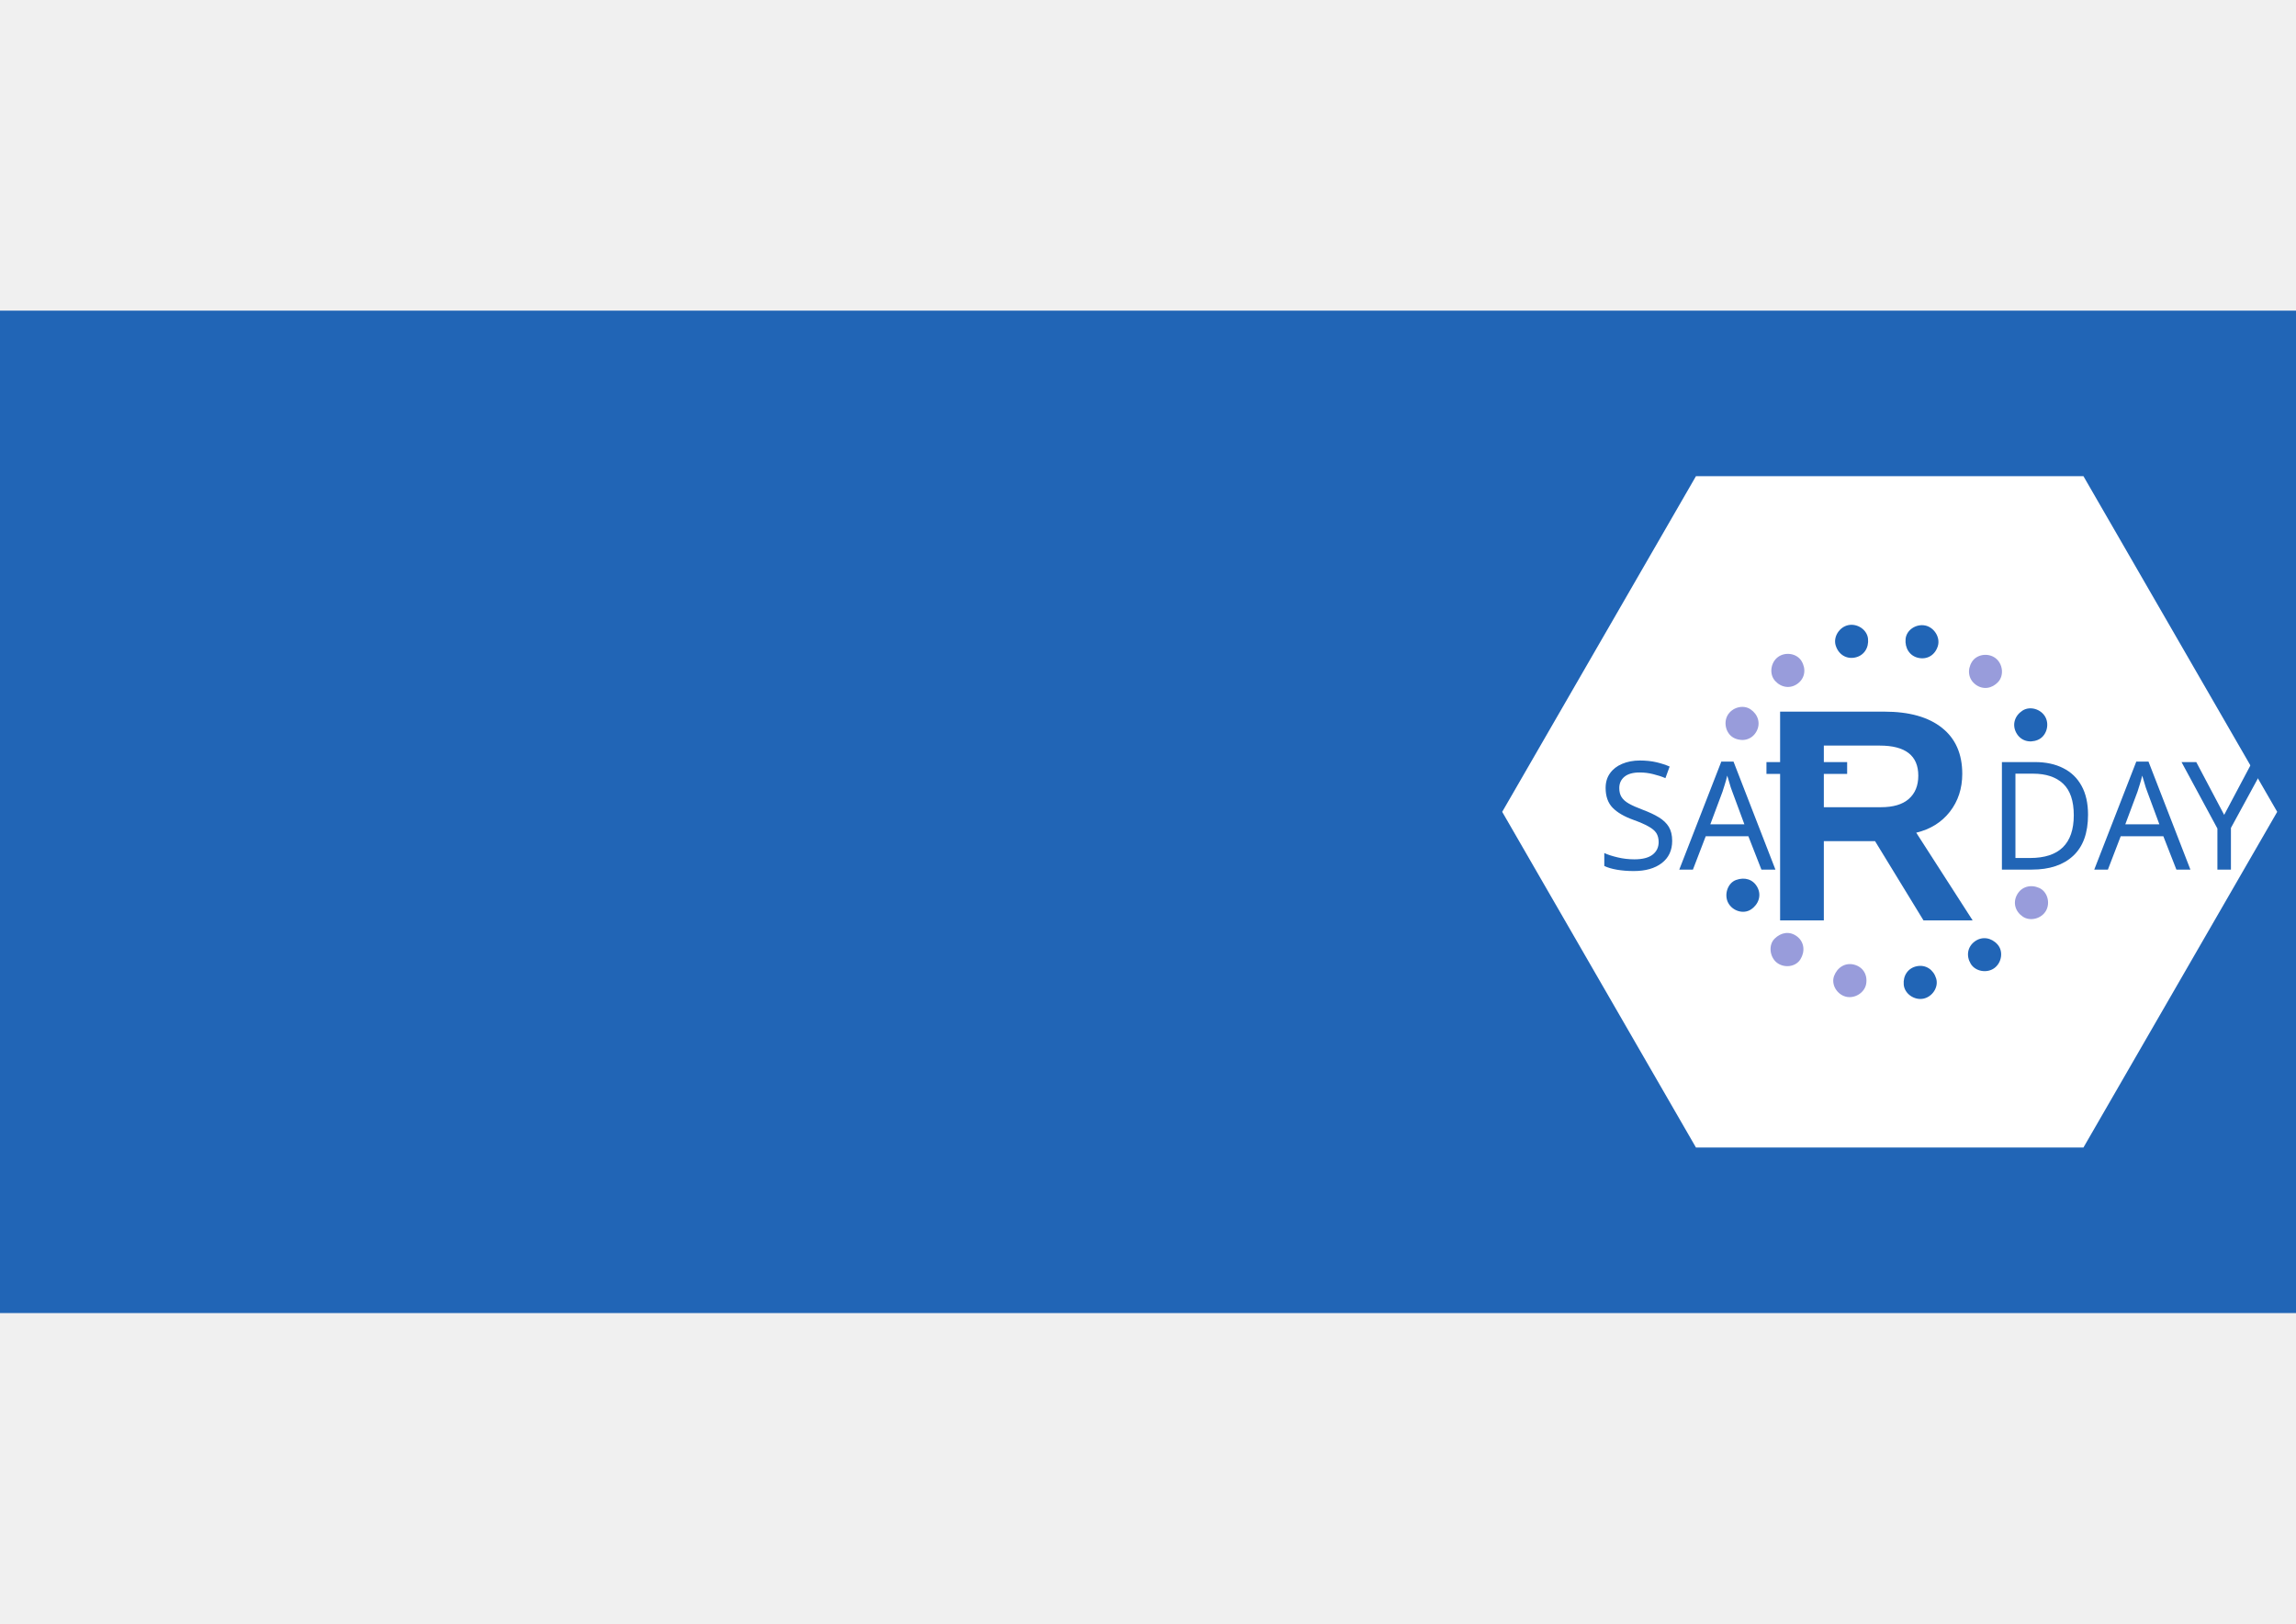
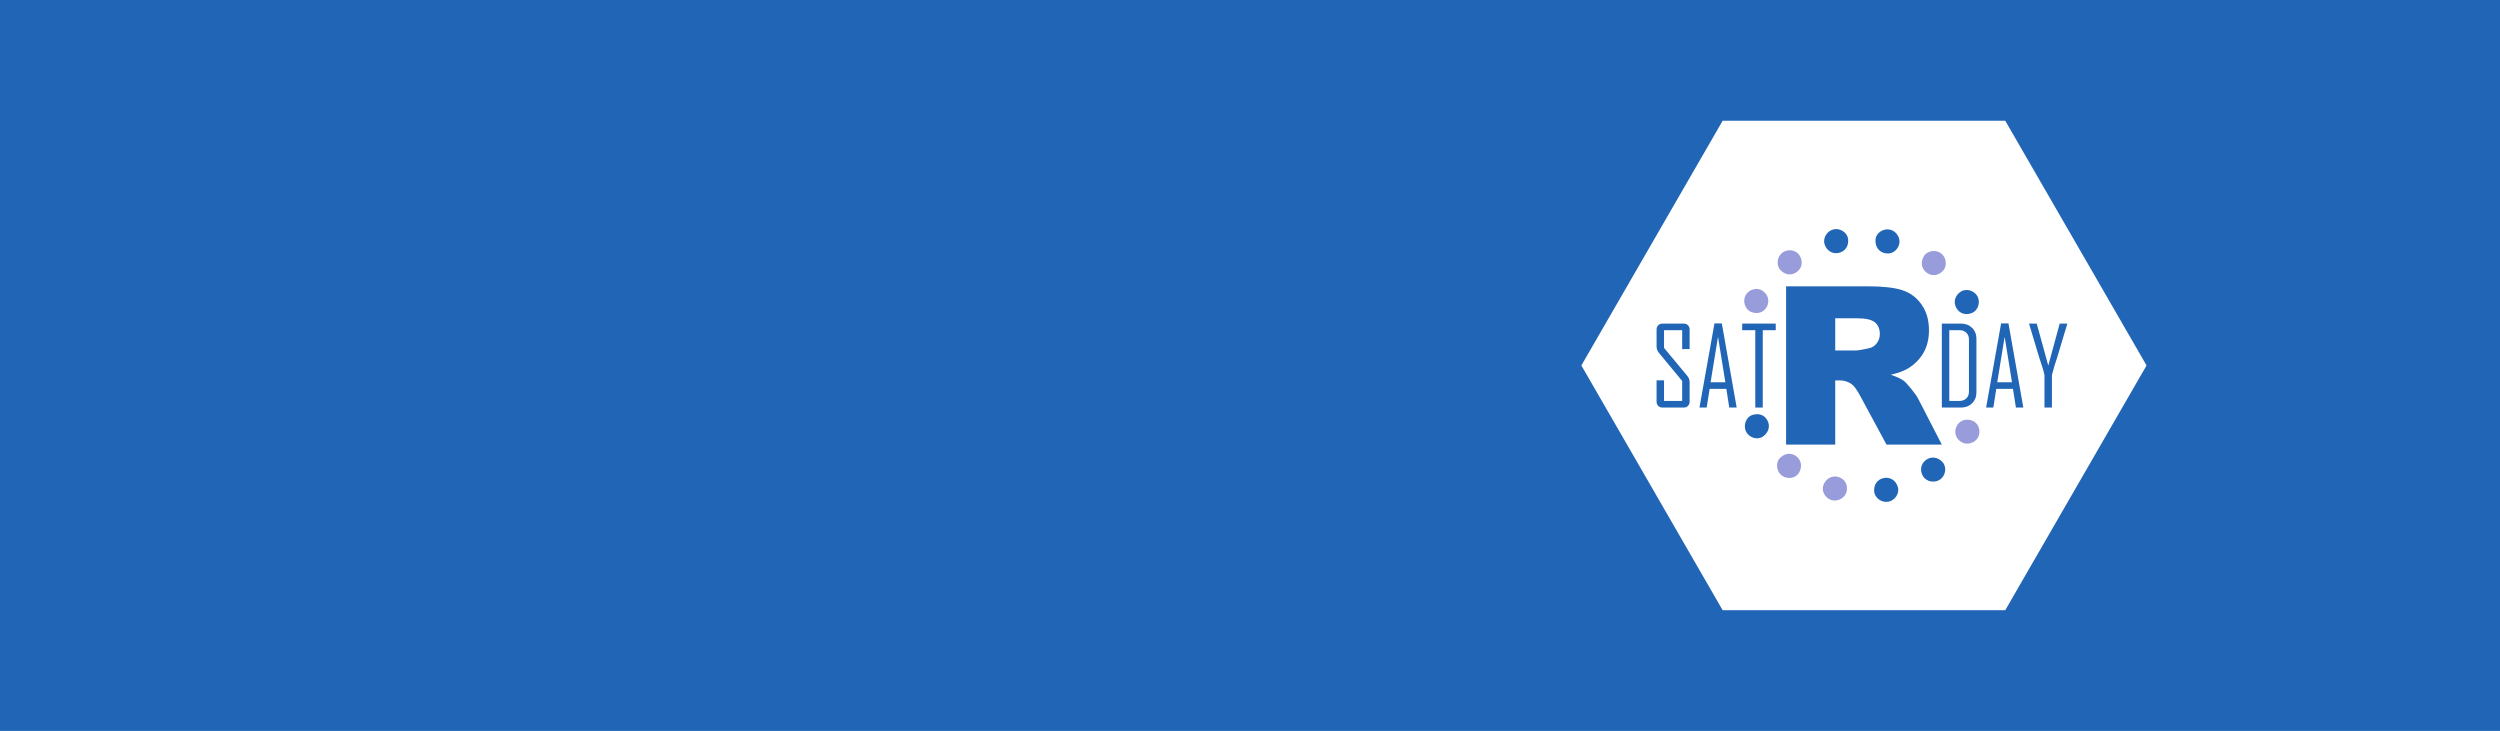
- <svg xmlns="http://www.w3.org/2000/svg" width="29.7cm" height="21cm" viewBox="0 0 297 210" version="1.1" id="svg8">
+ <svg xmlns="http://www.w3.org/2000/svg" id="svg8" version="1.1" viewBox="0 0 443.442 129.646" height="12.965cm" width="44.344cm">
  <defs id="defs2" />
-   <g id="layer1" transform="translate(0,-87)">
-     <rect style="opacity:1;vector-effect:none;fill:#2165b6;fill-opacity:1;stroke:none;stroke-width:0.761;stroke-linecap:round;stroke-linejoin:round;stroke-miterlimit:4;stroke-dasharray:none;stroke-dashoffset:0;stroke-opacity:1;paint-order:normal" id="rect7" width="443.442" height="129.646" x="-86.179" y="127.177" />
-     <g id="g121" transform="translate(-24.5888,-3.457351)">
-       <path style="opacity:1;vector-effect:none;fill:#ffffff;fill-opacity:1;stroke:none;stroke-width:0.994;stroke-linecap:round;stroke-linejoin:round;stroke-miterlimit:4;stroke-dasharray:none;stroke-dashoffset:0;stroke-opacity:1;paint-order:normal" id="path967" d="m 294.095,238.867 -50.126,-10e-6 -25.063,-43.41 25.063,-43.41 50.126,0 25.063,43.41 z" />
-       <text xml:space="preserve" style="font-style:normal;font-variant:normal;font-weight:900;font-stretch:normal;font-size:39.233px;line-height:1.25;font-family:Arial;-inkscape-font-specification:'Arial, Heavy';font-variant-ligatures:normal;font-variant-caps:normal;font-variant-numeric:normal;font-feature-settings:normal;text-align:start;letter-spacing:0px;word-spacing:0px;writing-mode:lr-tb;text-anchor:start;fill:#2165b6;fill-opacity:1;stroke:none;stroke-width:0.981" x="252.232" y="209.499" id="text971">
-         <tspan id="tspan969" x="252.232" y="209.499" style="font-style:normal;font-variant:normal;font-weight:900;font-stretch:normal;font-size:39.233px;font-family:Arial;-inkscape-font-specification:'Arial, Heavy';font-variant-ligatures:normal;font-variant-caps:normal;font-variant-numeric:normal;font-feature-settings:normal;text-align:start;writing-mode:lr-tb;text-anchor:start;fill:#2165b6;fill-opacity:1;stroke-width:0.981">R</tspan>
-       </text>
-       <text xml:space="preserve" style="font-style:normal;font-variant:normal;font-weight:normal;font-stretch:condensed;font-size:19.49px;line-height:1.25;font-family:'Agency FB';-inkscape-font-specification:'Agency FB, Condensed';font-variant-ligatures:normal;font-variant-caps:normal;font-variant-numeric:normal;font-feature-settings:normal;text-align:start;letter-spacing:0px;word-spacing:0px;writing-mode:lr-tb;text-anchor:start;fill:#2165b6;fill-opacity:1;stroke:none;stroke-width:0.487" x="231.115" y="202.923" id="text975">
-         <tspan id="tspan973" x="231.115" y="202.923" style="font-style:normal;font-variant:normal;font-weight:normal;font-stretch:condensed;font-size:19.49px;font-family:'Agency FB';-inkscape-font-specification:'Agency FB, Condensed';font-variant-ligatures:normal;font-variant-caps:normal;font-variant-numeric:normal;font-feature-settings:normal;text-align:start;writing-mode:lr-tb;text-anchor:start;fill:#2165b6;fill-opacity:1;stroke-width:0.487">SAT</tspan>
-       </text>
-       <text xml:space="preserve" style="font-style:normal;font-variant:normal;font-weight:normal;font-stretch:condensed;font-size:19.49px;line-height:1.25;font-family:'Agency FB';-inkscape-font-specification:'Agency FB, Condensed';font-variant-ligatures:normal;font-variant-caps:normal;font-variant-numeric:normal;font-feature-settings:normal;text-align:start;letter-spacing:0px;word-spacing:0px;writing-mode:lr-tb;text-anchor:start;fill:#2165b6;fill-opacity:1;stroke:none;stroke-width:0.487" x="281.655" y="202.923" id="text979">
-         <tspan id="tspan977" x="281.655" y="202.923" style="font-style:normal;font-variant:normal;font-weight:normal;font-stretch:condensed;font-size:19.49px;font-family:'Agency FB';-inkscape-font-specification:'Agency FB, Condensed';font-variant-ligatures:normal;font-variant-caps:normal;font-variant-numeric:normal;font-feature-settings:normal;text-align:start;writing-mode:lr-tb;text-anchor:start;fill:#2165b6;fill-opacity:1;stroke-width:0.487">DAY</tspan>
-       </text>
-       <path id="path1954" d="m 286.233,208.999 c -0.974,-0.67 -1.294,-1.808 -0.72,-2.841 0.573,-1.034 1.751,-1.342 2.835,-0.871 1.084,0.47 1.481,1.914 0.908,2.948 -0.573,1.034 -2.049,1.435 -3.022,0.765 0,0 0,0 0,0" style="opacity:1;vector-effect:none;fill:#989cdb;fill-opacity:1;stroke:none;stroke-width:0.719;stroke-linecap:round;stroke-linejoin:round;stroke-miterlimit:4;stroke-dasharray:none;stroke-dashoffset:0;stroke-opacity:1;paint-order:normal" />
-       <path id="path1952" d="m 279.508,215.098 c -0.605,-1.015 -0.421,-2.184 0.531,-2.884 0.953,-0.7 2.152,-0.49 2.939,0.391 0.787,0.881 0.547,2.359 -0.406,3.058 -0.953,0.7 -2.46,0.449 -3.065,-0.566 0,0 0,0 0,0" style="opacity:1;vector-effect:none;fill:#2165b6;fill-opacity:1;stroke:none;stroke-width:0.719;stroke-linecap:round;stroke-linejoin:round;stroke-miterlimit:4;stroke-dasharray:none;stroke-dashoffset:0;stroke-opacity:1;paint-order:normal" />
-       <path id="path1950" d="m 270.848,217.814 c -0.108,-1.177 0.55,-2.169 1.71,-2.395 1.16,-0.226 2.146,0.462 2.486,1.594 0.34,1.132 -0.509,2.382 -1.669,2.608 -1.16,0.226 -2.419,-0.63 -2.527,-1.807 0,0 0,0 0,0" style="opacity:1;vector-effect:none;fill:#2165b6;fill-opacity:1;stroke:none;stroke-width:0.719;stroke-linecap:round;stroke-linejoin:round;stroke-miterlimit:4;stroke-dasharray:none;stroke-dashoffset:0;stroke-opacity:1;paint-order:normal" />
-       <path id="path1948" d="m 261.843,216.671 c 0.417,-1.106 1.459,-1.755 2.601,-1.45 1.142,0.305 1.737,1.307 1.547,2.473 -0.19,1.167 -1.512,1.967 -2.653,1.662 -1.142,-0.305 -1.912,-1.579 -1.495,-2.685 0,0 0,0 0,0" style="opacity:1;vector-effect:none;fill:#989cdb;fill-opacity:1;stroke:none;stroke-width:0.719;stroke-linecap:round;stroke-linejoin:round;stroke-miterlimit:4;stroke-dasharray:none;stroke-dashoffset:0;stroke-opacity:1;paint-order:normal" />
-       <path id="path1946" d="m 254.149,211.854 c 0.843,-0.829 1.956,-0.999 2.897,-0.283 0.94,0.716 1.063,1.946 0.441,2.951 -0.623,1.005 -2.093,1.17 -3.034,0.454 -0.94,-0.716 -1.147,-2.294 -0.304,-3.122 0,0 0,0 0,0" style="opacity:1;vector-effect:none;fill:#989cdb;fill-opacity:1;stroke:none;stroke-width:0.719;stroke-linecap:round;stroke-linejoin:round;stroke-miterlimit:4;stroke-dasharray:none;stroke-dashoffset:0;stroke-opacity:1;paint-order:normal" />
-       <path id="path1944" d="m 249.167,204.264 c 1.114,-0.396 2.197,-0.09 2.752,0.953 0.555,1.044 0.153,2.211 -0.832,2.864 -0.985,0.653 -2.393,0.189 -2.948,-0.855 -0.555,-1.044 -0.086,-2.566 1.027,-2.962 0,0 0,0 0,0" style="opacity:1;vector-effect:none;fill:#2165b6;fill-opacity:1;stroke:none;stroke-width:0.719;stroke-linecap:round;stroke-linejoin:round;stroke-miterlimit:4;stroke-dasharray:none;stroke-dashoffset:0;stroke-opacity:1;paint-order:normal" />
-       <path id="path1940" d="m 251.034,182.199 c 0.977,0.665 1.333,1.819 0.765,2.855 -0.568,1.037 -1.712,1.366 -2.799,0.902 -1.087,-0.465 -1.523,-1.922 -0.955,-2.958 0.568,-1.037 2.012,-1.463 2.989,-0.799 0,0 0,0 0,0" style="opacity:1;vector-effect:none;fill:#989cdb;fill-opacity:1;stroke:none;stroke-width:0.719;stroke-linecap:round;stroke-linejoin:round;stroke-miterlimit:4;stroke-dasharray:none;stroke-dashoffset:0;stroke-opacity:1;paint-order:normal" />
-       <path id="path1938" d="m 257.627,175.959 c 0.613,1.011 0.453,2.204 -0.495,2.91 -0.948,0.706 -2.131,0.527 -2.924,-0.349 -0.793,-0.876 -0.582,-2.376 0.366,-3.083 0.948,-0.706 2.44,-0.489 3.053,0.521 0,0 0,0 0,0" style="opacity:1;vector-effect:none;fill:#989cdb;fill-opacity:1;stroke:none;stroke-width:0.719;stroke-linecap:round;stroke-linejoin:round;stroke-miterlimit:4;stroke-dasharray:none;stroke-dashoffset:0;stroke-opacity:1;paint-order:normal" />
-       <path id="path1936" d="m 266.228,173.066 c 0.123,1.175 -0.521,2.192 -1.679,2.431 -1.157,0.239 -2.149,-0.419 -2.501,-1.547 -0.352,-1.128 0.476,-2.404 1.634,-2.644 1.157,-0.239 2.423,0.585 2.546,1.76 0,0 0,0 0,0" style="opacity:1;vector-effect:none;fill:#2165b6;fill-opacity:1;stroke:none;stroke-width:0.719;stroke-linecap:round;stroke-linejoin:round;stroke-miterlimit:4;stroke-dasharray:none;stroke-dashoffset:0;stroke-opacity:1;paint-order:normal" />
-       <path id="path1934" d="m 275.258,174.02 c -0.349,1.129 -1.325,1.763 -2.484,1.53 -1.159,-0.233 -1.801,-1.281 -1.687,-2.457 0.114,-1.176 1.371,-1.972 2.53,-1.739 1.159,0.233 1.99,1.537 1.641,2.666 0,0 0,0 0,0" style="opacity:1;vector-effect:none;fill:#2165b6;fill-opacity:1;stroke:none;stroke-width:0.719;stroke-linecap:round;stroke-linejoin:round;stroke-miterlimit:4;stroke-dasharray:none;stroke-dashoffset:0;stroke-opacity:1;paint-order:normal" />
-       <path id="path1932" d="m 283.055,178.664 c -0.802,0.868 -1.981,1.036 -2.923,0.323 -0.942,-0.714 -1.088,-1.909 -0.471,-2.917 0.618,-1.008 2.113,-1.209 3.055,-0.495 0.942,0.714 1.141,2.221 0.339,3.089 0,0 0,0 0,0" style="opacity:1;vector-effect:none;fill:#989cdb;fill-opacity:1;stroke:none;stroke-width:0.719;stroke-linecap:round;stroke-linejoin:round;stroke-miterlimit:4;stroke-dasharray:none;stroke-dashoffset:0;stroke-opacity:1;paint-order:normal" />
-       <path id="path1930" d="m 288.188,186.151 c -1.093,0.45 -2.241,0.108 -2.794,-0.937 -0.553,-1.044 -0.189,-2.189 0.797,-2.84 0.986,-0.652 2.431,-0.208 2.985,0.836 0.553,1.044 0.105,2.491 -0.988,2.941 0,0 0,0 0,0" style="opacity:1;vector-effect:none;fill:#2165b6;fill-opacity:1;stroke:none;stroke-width:0.719;stroke-linecap:round;stroke-linejoin:round;stroke-miterlimit:4;stroke-dasharray:none;stroke-dashoffset:0;stroke-opacity:1;paint-order:normal" />
-     </g>
+   <g transform="translate(86.17856,-127.1771)" id="layer1">
+     <path id="rect7" d="M -86.179,127.177 H 357.263 V 256.823 H -86.179 Z" style="opacity:1;vector-effect:none;fill:#2165b6;fill-opacity:1;stroke:none;stroke-width:0.761;stroke-linecap:round;stroke-linejoin:round;stroke-miterlimit:4;stroke-dasharray:none;stroke-dashoffset:0;stroke-opacity:1;paint-order:normal" />
+     <path id="path967" d="m 269.506,235.41 -50.126,0 L 194.318,192 l 25.063,-43.41 50.126,0 L 294.569,192 Z" style="opacity:1;vector-effect:none;fill:#ffffff;fill-opacity:1;stroke:none;stroke-width:0.994;stroke-linecap:round;stroke-linejoin:round;stroke-miterlimit:4;stroke-dasharray:none;stroke-dashoffset:0;stroke-opacity:1;paint-order:normal" />
+     <path d="m 230.632,206.042 v -28.084 h 14.463 q 4.023,0 6.149,0.69 2.126,0.69 3.429,2.567 1.303,1.858 1.303,4.54 0,2.337 -0.996,4.042 -0.996,1.686 -2.739,2.739 -1.111,0.67 -3.046,1.111 1.552,0.517 2.26,1.034 0.479,0.345 1.379,1.475 0.92,1.13 1.226,1.743 l 4.195,8.142 h -9.808 l -4.636,-8.582 q -0.881,-1.667 -1.571,-2.165 -0.939,-0.651 -2.126,-0.651 h -0.766 v 11.398 z m 8.716,-16.705 h 3.659 q 0.594,0 2.299,-0.383 0.862,-0.172 1.398,-0.881 0.556,-0.709 0.556,-1.628 0,-1.36 -0.862,-2.088 -0.862,-0.728 -3.237,-0.728 h -3.812 z" style="font-style:normal;font-variant:normal;font-weight:900;font-stretch:normal;font-size:39.233px;line-height:1.25;font-family:Arial;-inkscape-font-specification:'Arial, Heavy';font-variant-ligatures:normal;font-variant-caps:normal;font-variant-numeric:normal;font-feature-settings:normal;text-align:start;letter-spacing:0px;word-spacing:0px;writing-mode:lr-tb;text-anchor:start;fill:#2165b6;fill-opacity:1;stroke:none;stroke-width:0.981" id="path3387" />
+     <path d="m 213.521,198.41 q 0,0.466 -0.295,0.761 -0.285,0.295 -0.752,0.295 h -3.75 q -0.466,0 -0.771,-0.295 -0.295,-0.295 -0.295,-0.761 v -3.778 h 1.323 v 3.664 h 3.217 v -3.55 l -4.111,-4.968 q -0.428,-0.514 -0.428,-1.133 v -3.017 q 0,-0.466 0.295,-0.761 0.305,-0.295 0.771,-0.295 h 3.75 q 0.466,0 0.752,0.295 0.295,0.295 0.295,0.761 v 3.464 h -1.323 v -3.35 h -3.217 v 3.141 l 4.13,4.968 q 0.409,0.495 0.409,1.113 z" style="font-style:normal;font-variant:normal;font-weight:normal;font-stretch:condensed;font-size:19.49px;line-height:1.25;font-family:'Agency FB';-inkscape-font-specification:'Agency FB, Condensed';font-variant-ligatures:normal;font-variant-caps:normal;font-variant-numeric:normal;font-feature-settings:normal;text-align:start;letter-spacing:0px;word-spacing:0px;writing-mode:lr-tb;text-anchor:start;fill:#2165b6;fill-opacity:1;stroke:none;stroke-width:0.487" id="path3380" />
+     <path d="m 221.868,199.466 h -1.313 l -0.523,-3.312 h -2.96 l -0.523,3.312 h -1.275 v -0.038 l 2.655,-14.894 h 1.304 z m -2.008,-4.482 -1.304,-8.07 -1.313,8.07 z" style="font-style:normal;font-variant:normal;font-weight:normal;font-stretch:condensed;font-size:19.49px;line-height:1.25;font-family:'Agency FB';-inkscape-font-specification:'Agency FB, Condensed';font-variant-ligatures:normal;font-variant-caps:normal;font-variant-numeric:normal;font-feature-settings:normal;text-align:start;letter-spacing:0px;word-spacing:0px;writing-mode:lr-tb;text-anchor:start;fill:#2165b6;fill-opacity:1;stroke:none;stroke-width:0.487" id="path3382" />
+     <path d="m 228.796,185.743 h -2.303 v 13.723 h -1.323 v -13.723 h -2.322 v -1.171 h 5.948 z" style="font-style:normal;font-variant:normal;font-weight:normal;font-stretch:condensed;font-size:19.49px;line-height:1.25;font-family:'Agency FB';-inkscape-font-specification:'Agency FB, Condensed';font-variant-ligatures:normal;font-variant-caps:normal;font-variant-numeric:normal;font-feature-settings:normal;text-align:start;letter-spacing:0px;word-spacing:0px;writing-mode:lr-tb;text-anchor:start;fill:#2165b6;fill-opacity:1;stroke:none;stroke-width:0.487" id="path3384" />
+     <path d="m 264.394,196.773 q 0,1.18 -0.78,1.941 -0.771,0.752 -1.951,0.752 h -3.407 v -14.894 h 3.407 q 1.19,0 1.96,0.761 0.771,0.752 0.771,1.932 z m -1.323,-0.133 v -9.26 q 0,-0.733 -0.466,-1.18 -0.457,-0.457 -1.19,-0.457 h -1.837 v 12.553 h 1.761 q 0.771,0 1.247,-0.438 0.485,-0.447 0.485,-1.218 z" style="font-style:normal;font-variant:normal;font-weight:normal;font-stretch:condensed;font-size:19.49px;line-height:1.25;font-family:'Agency FB';-inkscape-font-specification:'Agency FB, Condensed';font-variant-ligatures:normal;font-variant-caps:normal;font-variant-numeric:normal;font-feature-settings:normal;text-align:start;letter-spacing:0px;word-spacing:0px;writing-mode:lr-tb;text-anchor:start;fill:#2165b6;fill-opacity:1;stroke:none;stroke-width:0.487" id="path3373" />
+     <path d="m 272.712,199.466 h -1.313 l -0.523,-3.312 h -2.96 l -0.523,3.312 h -1.275 v -0.038 l 2.655,-14.894 h 1.304 z m -2.008,-4.482 -1.304,-8.07 -1.313,8.07 z" style="font-style:normal;font-variant:normal;font-weight:normal;font-stretch:condensed;font-size:19.49px;line-height:1.25;font-family:'Agency FB';-inkscape-font-specification:'Agency FB, Condensed';font-variant-ligatures:normal;font-variant-caps:normal;font-variant-numeric:normal;font-feature-settings:normal;text-align:start;letter-spacing:0px;word-spacing:0px;writing-mode:lr-tb;text-anchor:start;fill:#2165b6;fill-opacity:1;stroke:none;stroke-width:0.487" id="path3375" />
+     <path d="m 280.496,184.658 -1.808,6.024 q -0.343,0.904 -0.904,3.017 v 5.767 h -1.323 v -5.767 q -0.133,-0.723 -0.409,-1.523 -0.457,-1.37 -0.495,-1.494 l -1.808,-6.024 q 0,-0.01 0,-0.086 h 1.342 l 2.046,7.452 2.027,-7.452 h 1.332 q 0,0.067 0,0.086 z" style="font-style:normal;font-variant:normal;font-weight:normal;font-stretch:condensed;font-size:19.49px;line-height:1.25;font-family:'Agency FB';-inkscape-font-specification:'Agency FB, Condensed';font-variant-ligatures:normal;font-variant-caps:normal;font-variant-numeric:normal;font-feature-settings:normal;text-align:start;letter-spacing:0px;word-spacing:0px;writing-mode:lr-tb;text-anchor:start;fill:#2165b6;fill-opacity:1;stroke:none;stroke-width:0.487" id="path3377" />
+     <path id="path1954" d="m 261.644,205.541 c -0.974,-0.67 -1.294,-1.808 -0.72,-2.841 0.573,-1.034 1.751,-1.342 2.835,-0.871 1.084,0.47 1.481,1.914 0.908,2.948 -0.573,1.034 -2.049,1.435 -3.022,0.765 0,0 0,0 0,0" style="opacity:1;vector-effect:none;fill:#989cdb;fill-opacity:1;stroke:none;stroke-width:0.719;stroke-linecap:round;stroke-linejoin:round;stroke-miterlimit:4;stroke-dasharray:none;stroke-dashoffset:0;stroke-opacity:1;paint-order:normal" />
+     <path id="path1952" d="m 254.919,211.64 c -0.605,-1.015 -0.421,-2.184 0.531,-2.884 0.953,-0.7 2.152,-0.49 2.939,0.391 0.787,0.881 0.547,2.359 -0.406,3.058 -0.953,0.7 -2.46,0.449 -3.065,-0.566 0,0 0,0 0,0" style="opacity:1;vector-effect:none;fill:#2165b6;fill-opacity:1;stroke:none;stroke-width:0.719;stroke-linecap:round;stroke-linejoin:round;stroke-miterlimit:4;stroke-dasharray:none;stroke-dashoffset:0;stroke-opacity:1;paint-order:normal" />
+     <path id="path1950" d="m 246.259,214.357 c -0.108,-1.177 0.55,-2.169 1.71,-2.395 1.16,-0.226 2.146,0.462 2.486,1.594 0.34,1.132 -0.509,2.382 -1.669,2.608 -1.16,0.226 -2.419,-0.63 -2.527,-1.807 0,0 0,0 0,0" style="opacity:1;vector-effect:none;fill:#2165b6;fill-opacity:1;stroke:none;stroke-width:0.719;stroke-linecap:round;stroke-linejoin:round;stroke-miterlimit:4;stroke-dasharray:none;stroke-dashoffset:0;stroke-opacity:1;paint-order:normal" />
+     <path id="path1948" d="m 237.254,213.214 c 0.417,-1.106 1.459,-1.755 2.601,-1.45 1.142,0.305 1.737,1.307 1.547,2.473 -0.19,1.167 -1.512,1.967 -2.653,1.662 -1.142,-0.305 -1.912,-1.579 -1.495,-2.685 0,0 0,0 0,0" style="opacity:1;vector-effect:none;fill:#989cdb;fill-opacity:1;stroke:none;stroke-width:0.719;stroke-linecap:round;stroke-linejoin:round;stroke-miterlimit:4;stroke-dasharray:none;stroke-dashoffset:0;stroke-opacity:1;paint-order:normal" />
+     <path id="path1946" d="m 229.56,208.396 c 0.843,-0.829 1.956,-0.999 2.897,-0.283 0.94,0.716 1.063,1.946 0.441,2.951 -0.623,1.005 -2.093,1.17 -3.034,0.454 -0.94,-0.716 -1.147,-2.294 -0.304,-3.122 0,0 0,0 0,0" style="opacity:1;vector-effect:none;fill:#989cdb;fill-opacity:1;stroke:none;stroke-width:0.719;stroke-linecap:round;stroke-linejoin:round;stroke-miterlimit:4;stroke-dasharray:none;stroke-dashoffset:0;stroke-opacity:1;paint-order:normal" />
+     <path id="path1944" d="m 224.578,200.807 c 1.114,-0.396 2.197,-0.09 2.752,0.953 0.555,1.044 0.153,2.211 -0.832,2.864 -0.985,0.653 -2.393,0.189 -2.948,-0.855 -0.555,-1.044 -0.086,-2.566 1.027,-2.962 0,0 0,0 0,0" style="opacity:1;vector-effect:none;fill:#2165b6;fill-opacity:1;stroke:none;stroke-width:0.719;stroke-linecap:round;stroke-linejoin:round;stroke-miterlimit:4;stroke-dasharray:none;stroke-dashoffset:0;stroke-opacity:1;paint-order:normal" />
+     <path id="path1940" d="m 226.446,178.741 c 0.977,0.665 1.333,1.819 0.765,2.855 -0.568,1.037 -1.712,1.366 -2.799,0.902 -1.087,-0.465 -1.523,-1.922 -0.955,-2.958 0.568,-1.037 2.012,-1.463 2.989,-0.799 0,0 0,0 0,0" style="opacity:1;vector-effect:none;fill:#989cdb;fill-opacity:1;stroke:none;stroke-width:0.719;stroke-linecap:round;stroke-linejoin:round;stroke-miterlimit:4;stroke-dasharray:none;stroke-dashoffset:0;stroke-opacity:1;paint-order:normal" />
+     <path id="path1938" d="m 233.038,172.502 c 0.613,1.011 0.453,2.204 -0.495,2.91 -0.948,0.706 -2.131,0.527 -2.924,-0.349 -0.793,-0.876 -0.582,-2.376 0.366,-3.083 0.948,-0.706 2.44,-0.489 3.053,0.521 0,0 0,0 0,0" style="opacity:1;vector-effect:none;fill:#989cdb;fill-opacity:1;stroke:none;stroke-width:0.719;stroke-linecap:round;stroke-linejoin:round;stroke-miterlimit:4;stroke-dasharray:none;stroke-dashoffset:0;stroke-opacity:1;paint-order:normal" />
+     <path id="path1936" d="m 241.639,169.608 c 0.123,1.175 -0.521,2.192 -1.679,2.431 -1.157,0.239 -2.149,-0.419 -2.501,-1.547 -0.352,-1.128 0.476,-2.404 1.634,-2.644 1.157,-0.239 2.423,0.585 2.546,1.76 0,0 0,0 0,0" style="opacity:1;vector-effect:none;fill:#2165b6;fill-opacity:1;stroke:none;stroke-width:0.719;stroke-linecap:round;stroke-linejoin:round;stroke-miterlimit:4;stroke-dasharray:none;stroke-dashoffset:0;stroke-opacity:1;paint-order:normal" />
+     <path id="path1934" d="m 250.669,170.562 c -0.349,1.129 -1.325,1.763 -2.484,1.53 -1.159,-0.233 -1.801,-1.281 -1.687,-2.457 0.114,-1.176 1.371,-1.972 2.53,-1.739 1.159,0.233 1.99,1.537 1.641,2.666 0,0 0,0 0,0" style="opacity:1;vector-effect:none;fill:#2165b6;fill-opacity:1;stroke:none;stroke-width:0.719;stroke-linecap:round;stroke-linejoin:round;stroke-miterlimit:4;stroke-dasharray:none;stroke-dashoffset:0;stroke-opacity:1;paint-order:normal" />
+     <path id="path1932" d="m 258.467,175.207 c -0.802,0.868 -1.981,1.036 -2.923,0.323 -0.942,-0.714 -1.088,-1.909 -0.471,-2.917 0.618,-1.008 2.113,-1.209 3.055,-0.495 0.942,0.714 1.141,2.221 0.339,3.089 0,0 0,0 0,0" style="opacity:1;vector-effect:none;fill:#989cdb;fill-opacity:1;stroke:none;stroke-width:0.719;stroke-linecap:round;stroke-linejoin:round;stroke-miterlimit:4;stroke-dasharray:none;stroke-dashoffset:0;stroke-opacity:1;paint-order:normal" />
+     <path id="path1930" d="m 263.599,182.694 c -1.093,0.45 -2.241,0.108 -2.794,-0.937 -0.553,-1.044 -0.189,-2.189 0.797,-2.84 0.986,-0.652 2.431,-0.208 2.985,0.836 0.553,1.044 0.105,2.491 -0.988,2.941 0,0 0,0 0,0" style="opacity:1;vector-effect:none;fill:#2165b6;fill-opacity:1;stroke:none;stroke-width:0.719;stroke-linecap:round;stroke-linejoin:round;stroke-miterlimit:4;stroke-dasharray:none;stroke-dashoffset:0;stroke-opacity:1;paint-order:normal" />
  </g>
</svg>
